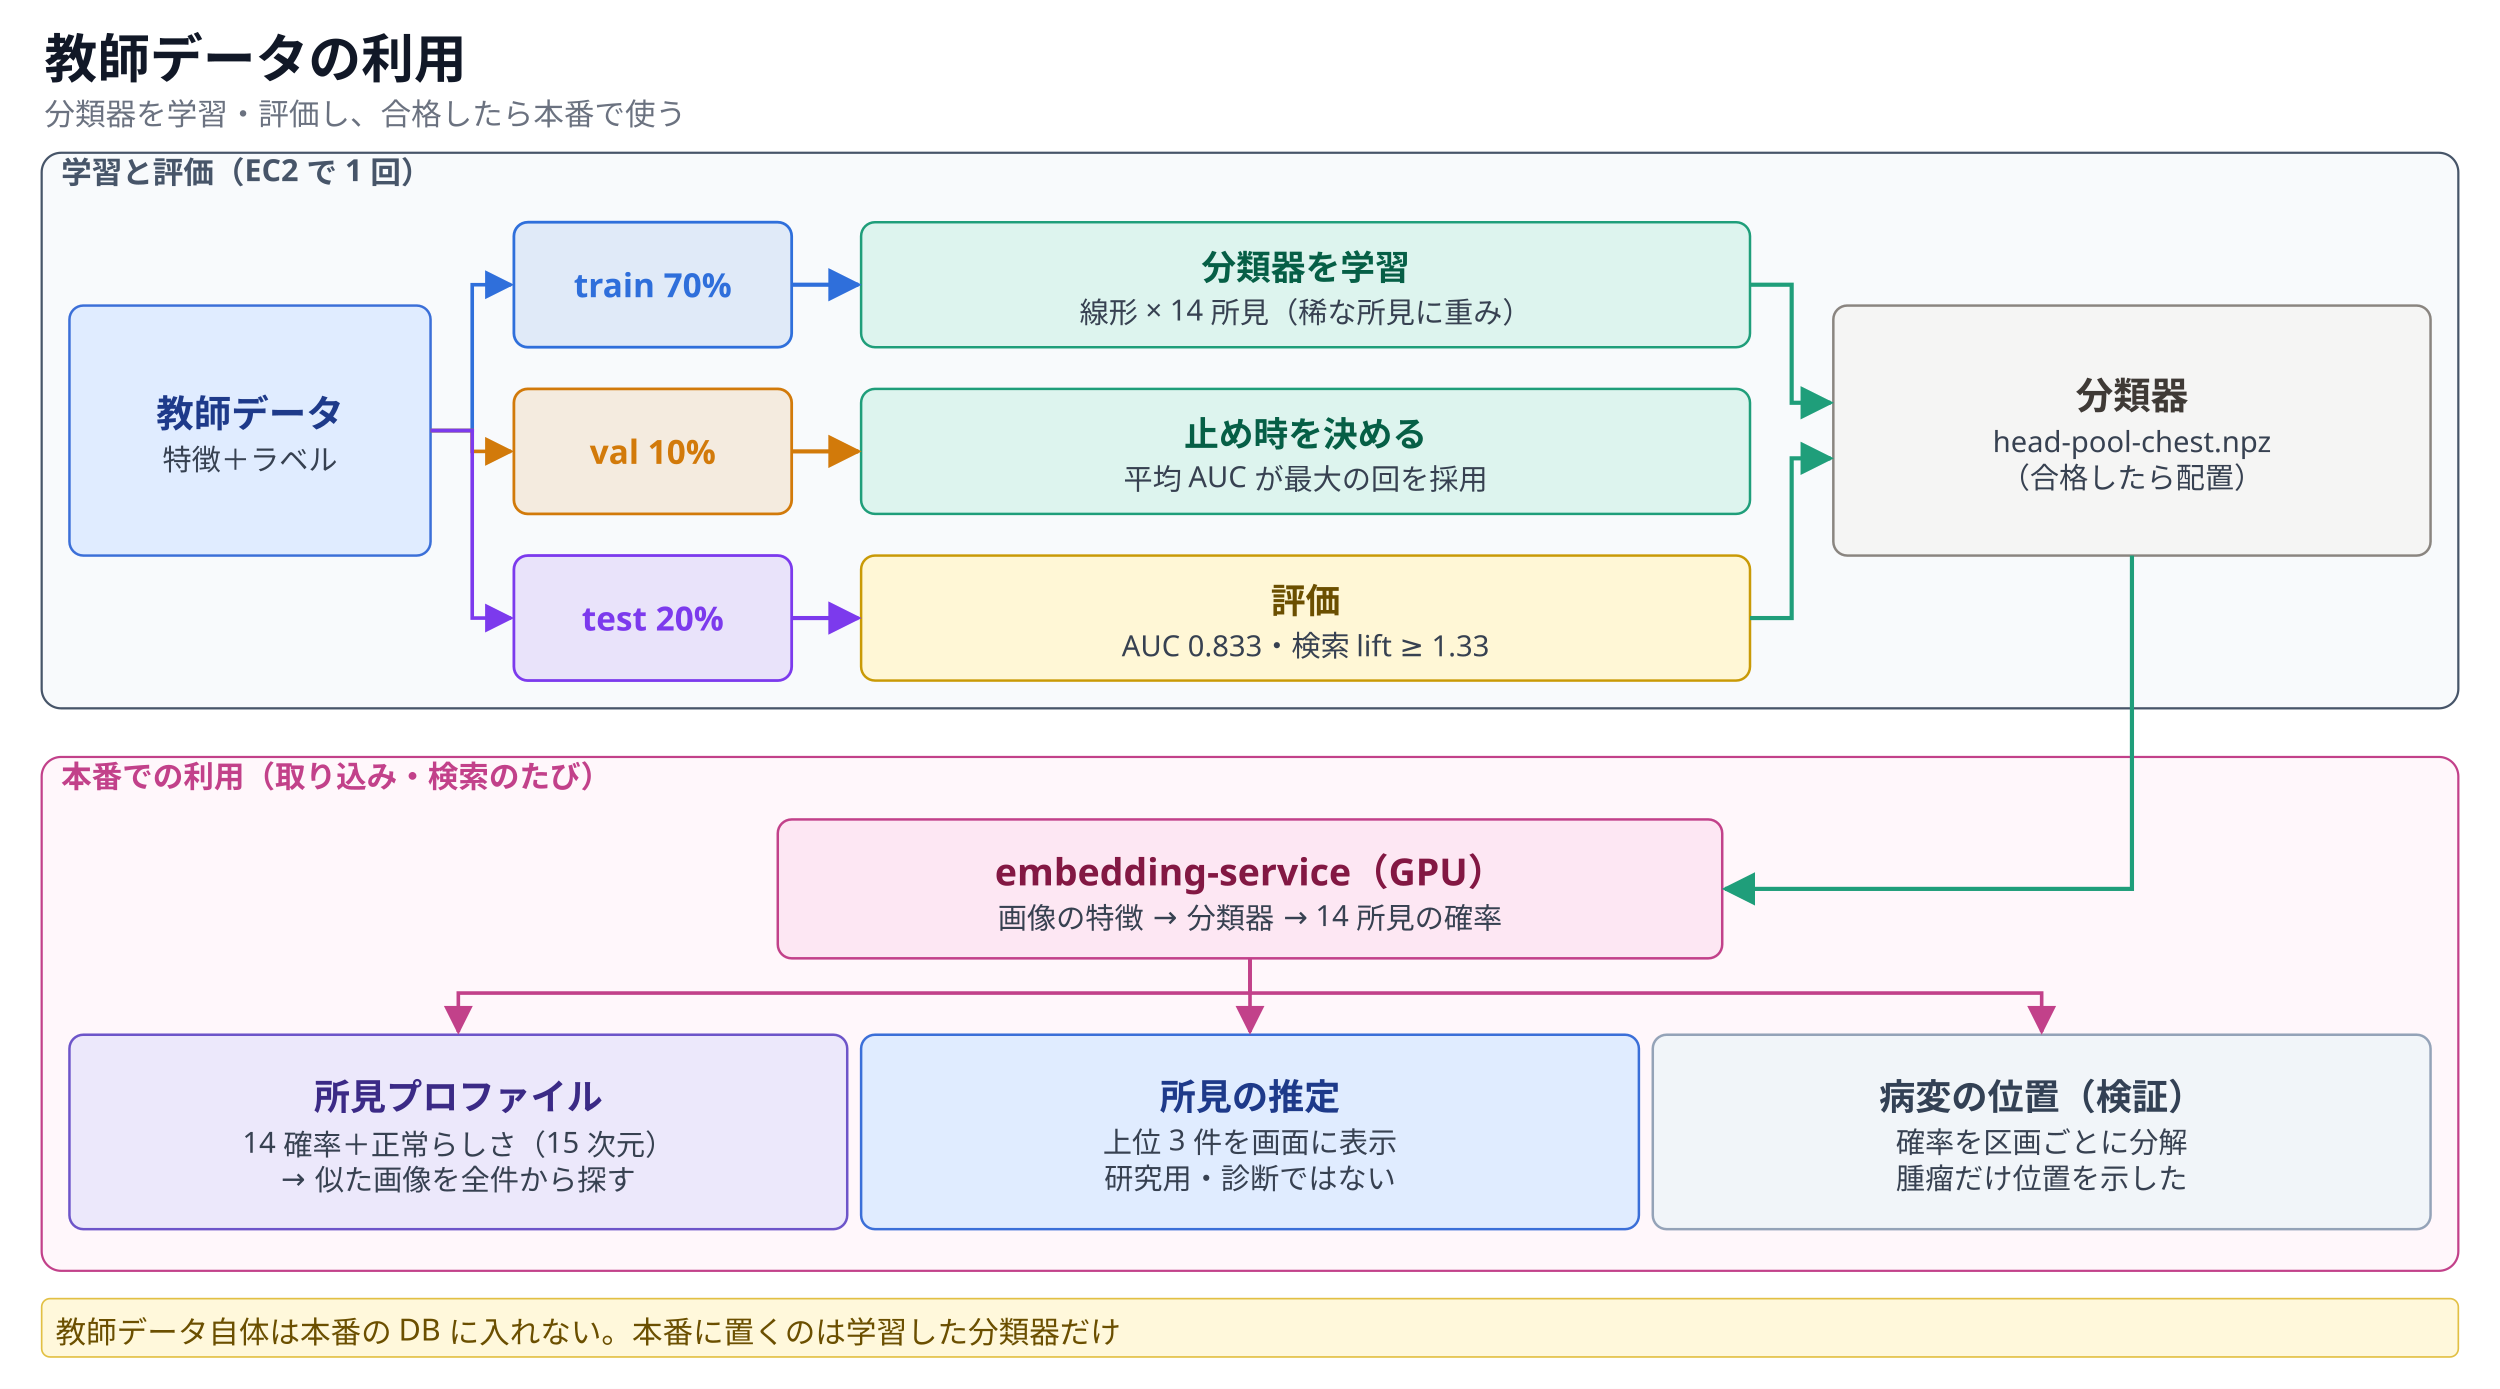
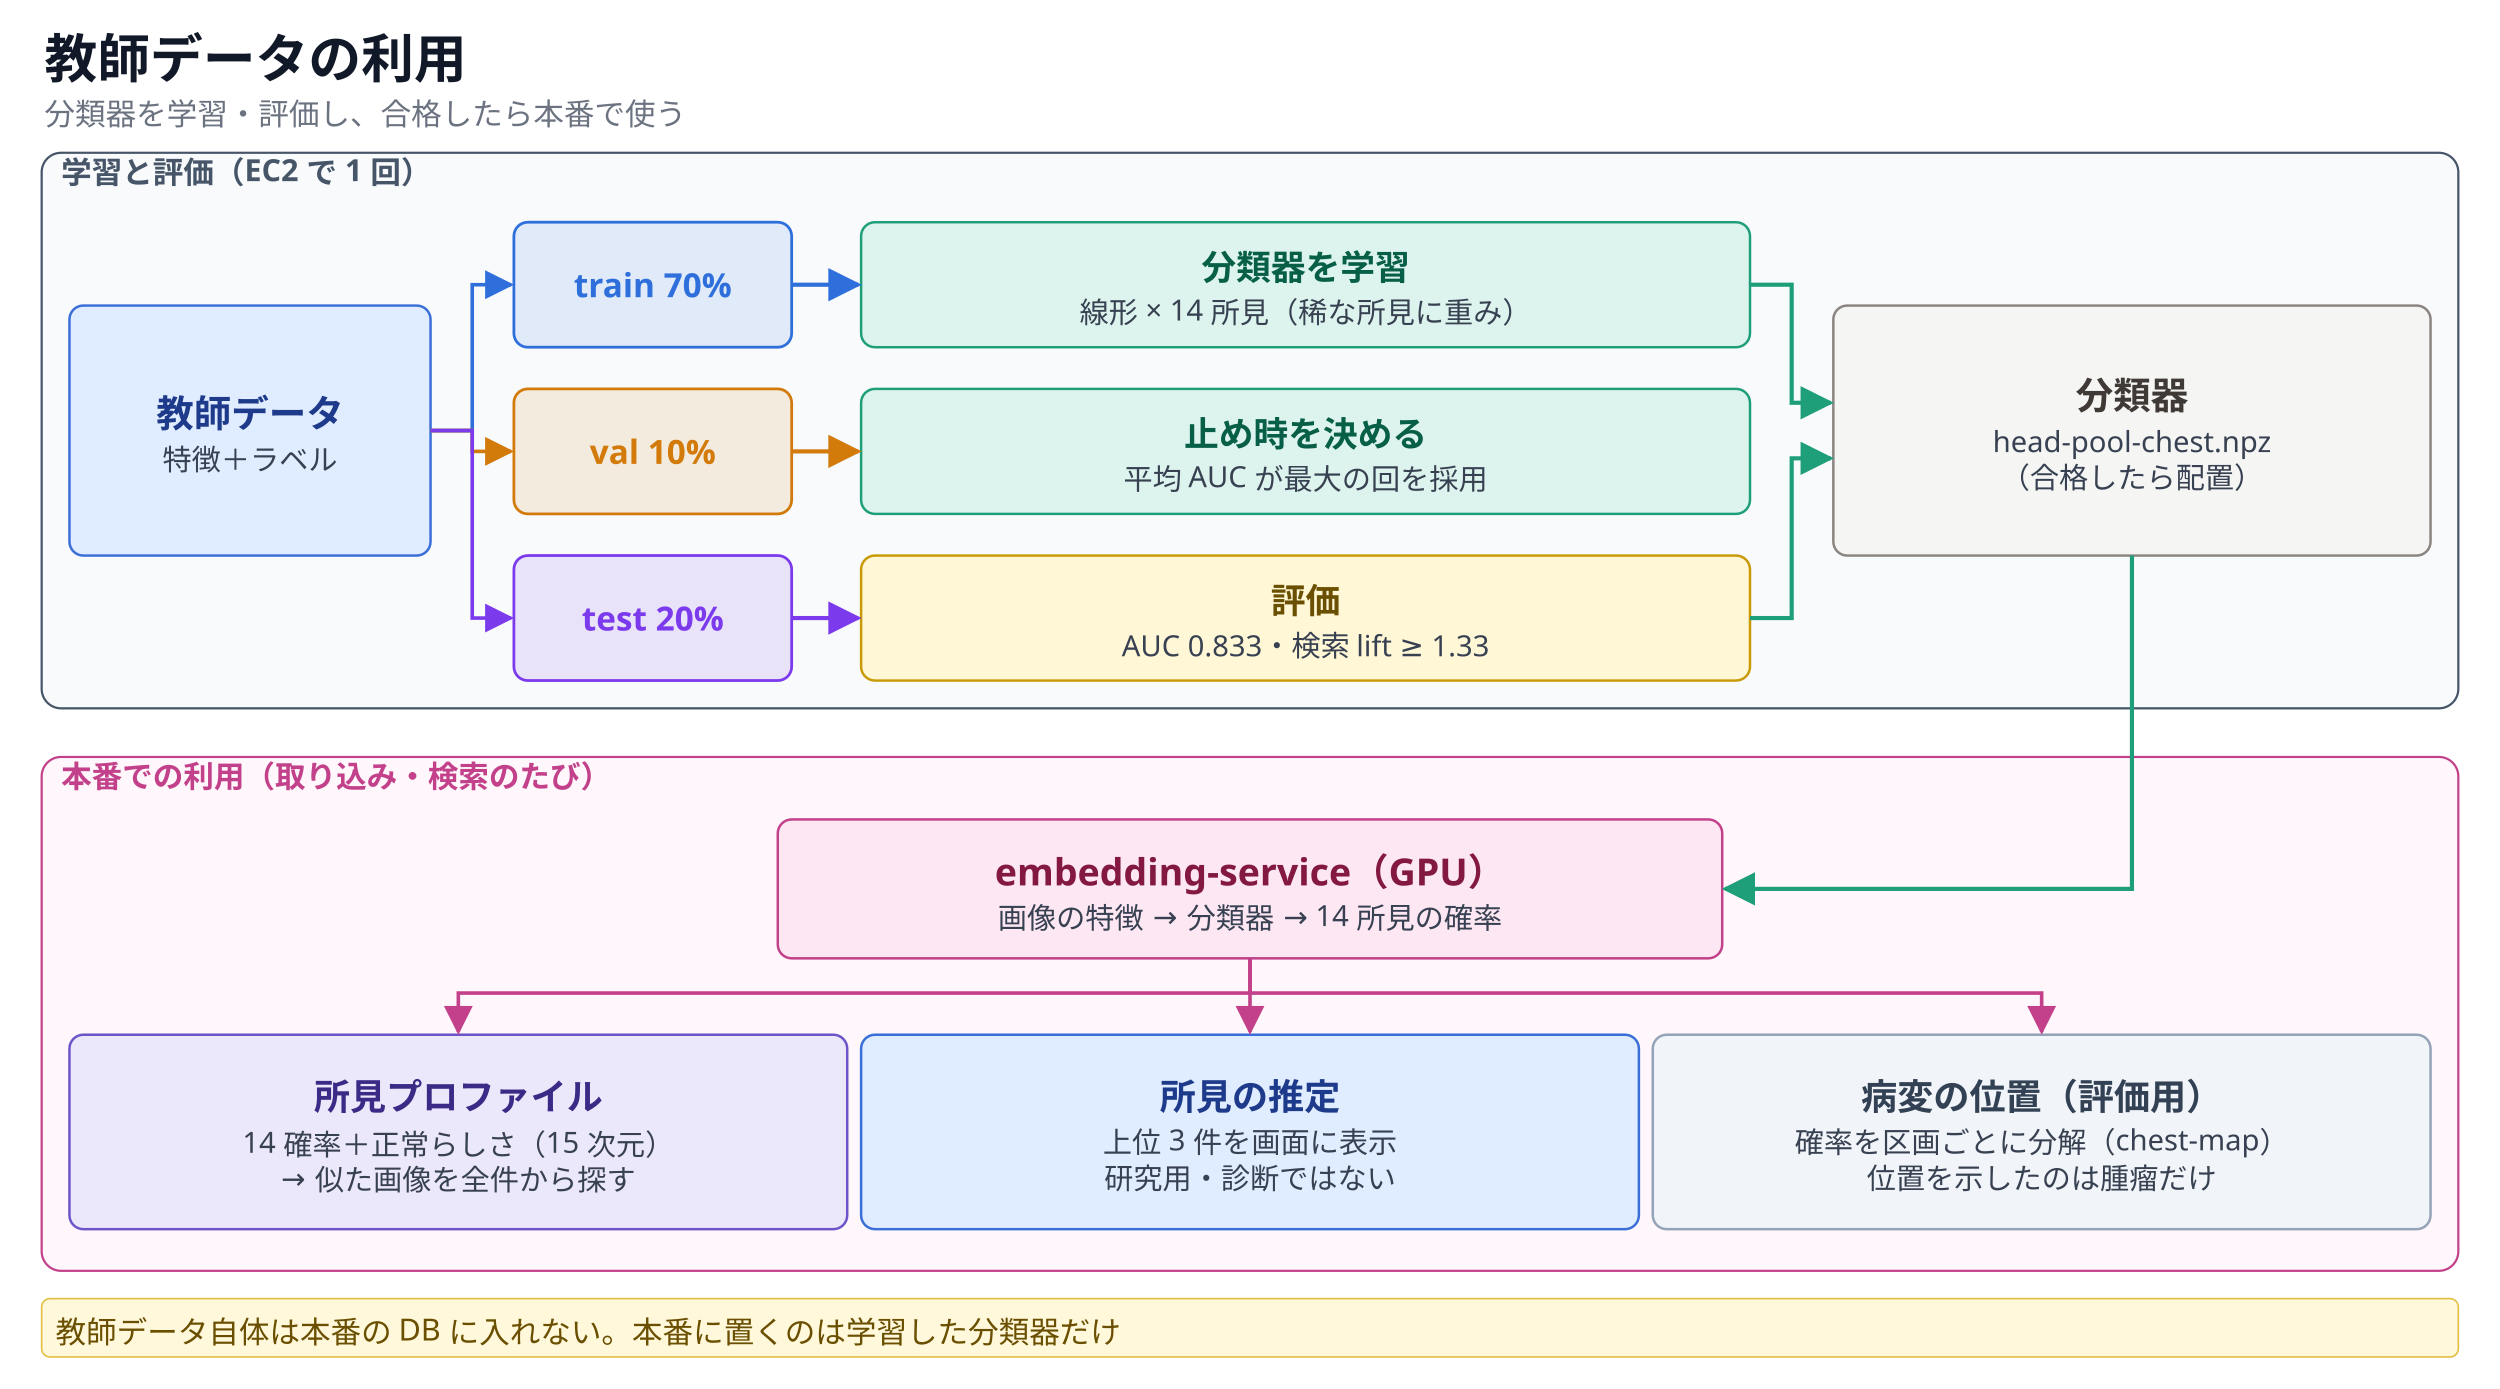
<svg xmlns="http://www.w3.org/2000/svg" width="1800" height="1000" viewBox="0 0 1800 1000" font-family="'Yu Gothic UI','Yu Gothic','Meiryo','Noto Sans JP',sans-serif">
  <rect width="100%" height="100%" fill="#ffffff" />
  <defs>
    <marker id="arrow" viewBox="0 0 10 10" refX="9" refY="5" markerWidth="8" markerHeight="8" orient="auto-start-reverse">
      <path d="M0,0 L10,5 L0,10 z" fill="context-stroke" />
    </marker>
    <marker id="arrow-start" viewBox="0 0 10 10" refX="1" refY="5" markerWidth="8" markerHeight="8" orient="auto-start-reverse">
      <path d="M0,0 L10,5 L0,10 z" fill="context-stroke" />
    </marker>
  </defs>
  <text x="32" y="56" font-size="38" font-weight="bold" fill="#111827">教師データの利用</text>
  <text x="32" y="90" font-size="22" fill="#6b7280">分類器を学習・評価し、合格したら本番で使う</text>
  <rect x="30" y="110" width="1740" height="400" rx="14" fill="#f8fafc" stroke="#475569" stroke-width="1.6" />
  <text x="44" y="132" font-size="22" font-weight="bold" fill="#475569" text-anchor="start" style="">学習と評価（EC2 で 1 回）</text>
  <rect x="50" y="220" width="260" height="180" rx="10" fill="#e0ecff" stroke="#3b6fd8" stroke-width="1.8" />
  <text x="180.0" y="307.5" font-size="27" font-weight="bold" fill="#1e3a8a" text-anchor="middle" style="">教師データ</text>
  <text x="180.0" y="338.5" font-size="21" font-weight="normal" fill="#374151" text-anchor="middle" style="">特徴＋ラベル</text>
  <rect x="370" y="160" width="200" height="90" rx="10" fill="#2f6fdb" fill-opacity="0.12" stroke="#2f6fdb" stroke-width="2" />
  <text x="470" y="214" font-size="24" font-weight="bold" fill="#2f6fdb" text-anchor="middle" style="">train 70%</text>
  <path d="M310,310 L340,310 L340,205 L368,205" fill="none" stroke="#2f6fdb" stroke-width="2.6" marker-end="url(#arrow)" style="color:#2f6fdb" />
  <rect x="620" y="160" width="640" height="90" rx="10" fill="#ddf4ee" stroke="#1f9e7a" stroke-width="1.8" />
  <text x="940.0" y="201.5" font-size="25" font-weight="bold" fill="#065f46" text-anchor="middle" style="">分類器を学習</text>
  <text x="940.0" y="232.5" font-size="21" font-weight="normal" fill="#374151" text-anchor="middle" style="">線形 × 14 所見（稀な所見に重み）</text>
  <path d="M570,205 L618,205" fill="none" stroke="#2f6fdb" stroke-width="3" marker-end="url(#arrow)" style="color:#2f6fdb" />
  <rect x="370" y="280" width="200" height="90" rx="10" fill="#d27a0a" fill-opacity="0.12" stroke="#d27a0a" stroke-width="2" />
  <text x="470" y="334" font-size="24" font-weight="bold" fill="#d27a0a" text-anchor="middle" style="">val 10%</text>
  <path d="M310,310 L340,310 L340,325 L368,325" fill="none" stroke="#d27a0a" stroke-width="2.6" marker-end="url(#arrow)" style="color:#d27a0a" />
  <rect x="620" y="280" width="640" height="90" rx="10" fill="#ddf4ee" stroke="#1f9e7a" stroke-width="1.8" />
  <text x="940.0" y="321.5" font-size="25" font-weight="bold" fill="#065f46" text-anchor="middle" style="">止め時を決める</text>
  <text x="940.0" y="352.5" font-size="21" font-weight="normal" fill="#374151" text-anchor="middle" style="">平均 AUC が最大の回を採用</text>
  <path d="M570,325 L618,325" fill="none" stroke="#d27a0a" stroke-width="3" marker-end="url(#arrow)" style="color:#d27a0a" />
  <rect x="370" y="400" width="200" height="90" rx="10" fill="#7c3aed" fill-opacity="0.12" stroke="#7c3aed" stroke-width="2" />
  <text x="470" y="454" font-size="24" font-weight="bold" fill="#7c3aed" text-anchor="middle" style="">test 20%</text>
  <path d="M310,310 L340,310 L340,445 L368,445" fill="none" stroke="#7c3aed" stroke-width="2.6" marker-end="url(#arrow)" style="color:#7c3aed" />
  <rect x="620" y="400" width="640" height="90" rx="10" fill="#fff7d6" stroke="#c99a06" stroke-width="1.8" />
  <text x="940.0" y="441.5" font-size="25" font-weight="bold" fill="#6b4f00" text-anchor="middle" style="">評価</text>
  <text x="940.0" y="472.5" font-size="21" font-weight="normal" fill="#374151" text-anchor="middle" style="">AUC 0.833・検索 lift ≥ 1.33</text>
  <path d="M570,445 L618,445" fill="none" stroke="#7c3aed" stroke-width="3" marker-end="url(#arrow)" style="color:#7c3aed" />
  <rect x="1320" y="220" width="430" height="180" rx="10" fill="#f5f5f4" stroke="#8a8580" stroke-width="1.8" />
  <text x="1535.0" y="294.5" font-size="27" font-weight="bold" fill="#3f3a36" text-anchor="middle" style="">分類器</text>
  <text x="1535.0" y="325.5" font-size="21" font-weight="normal" fill="#374151" text-anchor="middle" style="">head-pool-chest.npz</text>
  <text x="1535.0" y="351.5" font-size="21" font-weight="normal" fill="#374151" text-anchor="middle" style="">（合格したら配置）</text>
  <path d="M1260,205 L1290,205 L1290,290 L1318,290" fill="none" stroke="#1f9e7a" stroke-width="3" marker-end="url(#arrow)" style="color:#1f9e7a" />
  <path d="M1260,445 L1290,445 L1290,330 L1318,330" fill="none" stroke="#1f9e7a" stroke-width="3" marker-end="url(#arrow)" style="color:#1f9e7a" />
  <rect x="30" y="545" width="1740" height="370" rx="14" fill="#fff7fb" stroke="#c2418a" stroke-width="1.6" />
  <text x="44" y="567" font-size="22" font-weight="bold" fill="#c2418a" text-anchor="start" style="">本番での利用（取り込み・検索のたび）</text>
  <rect x="560" y="590" width="680" height="100" rx="10" fill="#fde7f3" stroke="#c2418a" stroke-width="1.8" />
  <text x="900.0" y="637.5" font-size="27" font-weight="bold" fill="#831843" text-anchor="middle" style="">embedding-service（GPU）</text>
  <text x="900.0" y="668.5" font-size="21" font-weight="normal" fill="#374151" text-anchor="middle" style="">画像の特徴 → 分類器 → 14 所見の確率</text>
  <path d="M1535,400 L1535,640 L1242,640" fill="none" stroke="#1f9e7a" stroke-width="3" marker-end="url(#arrow)" style="color:#1f9e7a" />
  <rect x="50" y="745" width="560" height="140" rx="10" fill="#ece8fb" stroke="#6d55c9" stroke-width="1.8" />
  <text x="330.0" y="799.0" font-size="26" font-weight="bold" fill="#3b2a86" text-anchor="middle" style="">所見プロファイル</text>
  <text x="330.0" y="830.0" font-size="21" font-weight="normal" fill="#374151" text-anchor="middle" style="">14 確率＋正常らしさ（15 次元）</text>
  <text x="330.0" y="856.0" font-size="21" font-weight="normal" fill="#374151" text-anchor="middle" style="">→ 似た画像を全件から探す</text>
  <path d="M900,690 L900,715 L330,715 L330,743" fill="none" stroke="#c2418a" stroke-width="2.6" marker-end="url(#arrow)" style="color:#c2418a" />
  <rect x="620" y="745" width="560" height="140" rx="10" fill="#e0ecff" stroke="#3b6fd8" stroke-width="1.8" />
  <text x="900.0" y="799.0" font-size="26" font-weight="bold" fill="#1e3a8a" text-anchor="middle" style="">所見の推定</text>
  <text x="900.0" y="830.0" font-size="21" font-weight="normal" fill="#374151" text-anchor="middle" style="">上位 3 件を画面に表示</text>
  <text x="900.0" y="856.0" font-size="21" font-weight="normal" fill="#374151" text-anchor="middle" style="">研究用・診断ではない</text>
  <path d="M900,690 L900,715 L900,715 L900,743" fill="none" stroke="#c2418a" stroke-width="2.6" marker-end="url(#arrow)" style="color:#c2418a" />
  <rect x="1190" y="745" width="560" height="140" rx="10" fill="#f1f5f9" stroke="#94a3b8" stroke-width="1.8" />
-   <text x="1470.0" y="799.0" font-size="26" font-weight="bold" fill="#334155" text-anchor="middle" style="">病変の位置（検証）</text>
-   <text x="1470.0" y="830.0" font-size="21" font-weight="normal" fill="#374151" text-anchor="middle" style="">確率を区画ごとに分解</text>
-   <text x="1470.0" y="856.0" font-size="21" font-weight="normal" fill="#374151" text-anchor="middle" style="">腫瘤だけ位置を示した</text>
+   <text x="1470.0" y="799.0" font-size="26" font-weight="bold" fill="#334155" text-anchor="middle" style="">病変の位置（評価用）</text>
+   <text x="1470.0" y="830.0" font-size="21" font-weight="normal" fill="#374151" text-anchor="middle" style="">確率を区画ごとに分解（chest-map）</text>
+   <text x="1470.0" y="856.0" font-size="21" font-weight="normal" fill="#374151" text-anchor="middle" style="">位置を示したのは腫瘤だけ</text>
  <path d="M900,690 L900,715 L1470,715 L1470,743" fill="none" stroke="#c2418a" stroke-width="2.6" marker-end="url(#arrow)" style="color:#c2418a" />
  <rect x="30" y="935" width="1740" height="42" rx="6" fill="#fff8db" stroke="#e2c044" stroke-width="1.2" />
  <text x="40" y="967" font-size="22" font-weight="normal" fill="#6b4f00" text-anchor="start" style="">教師データ自体は本番の DB に入れない。本番に置くのは学習した分類器だけ</text>
</svg>
